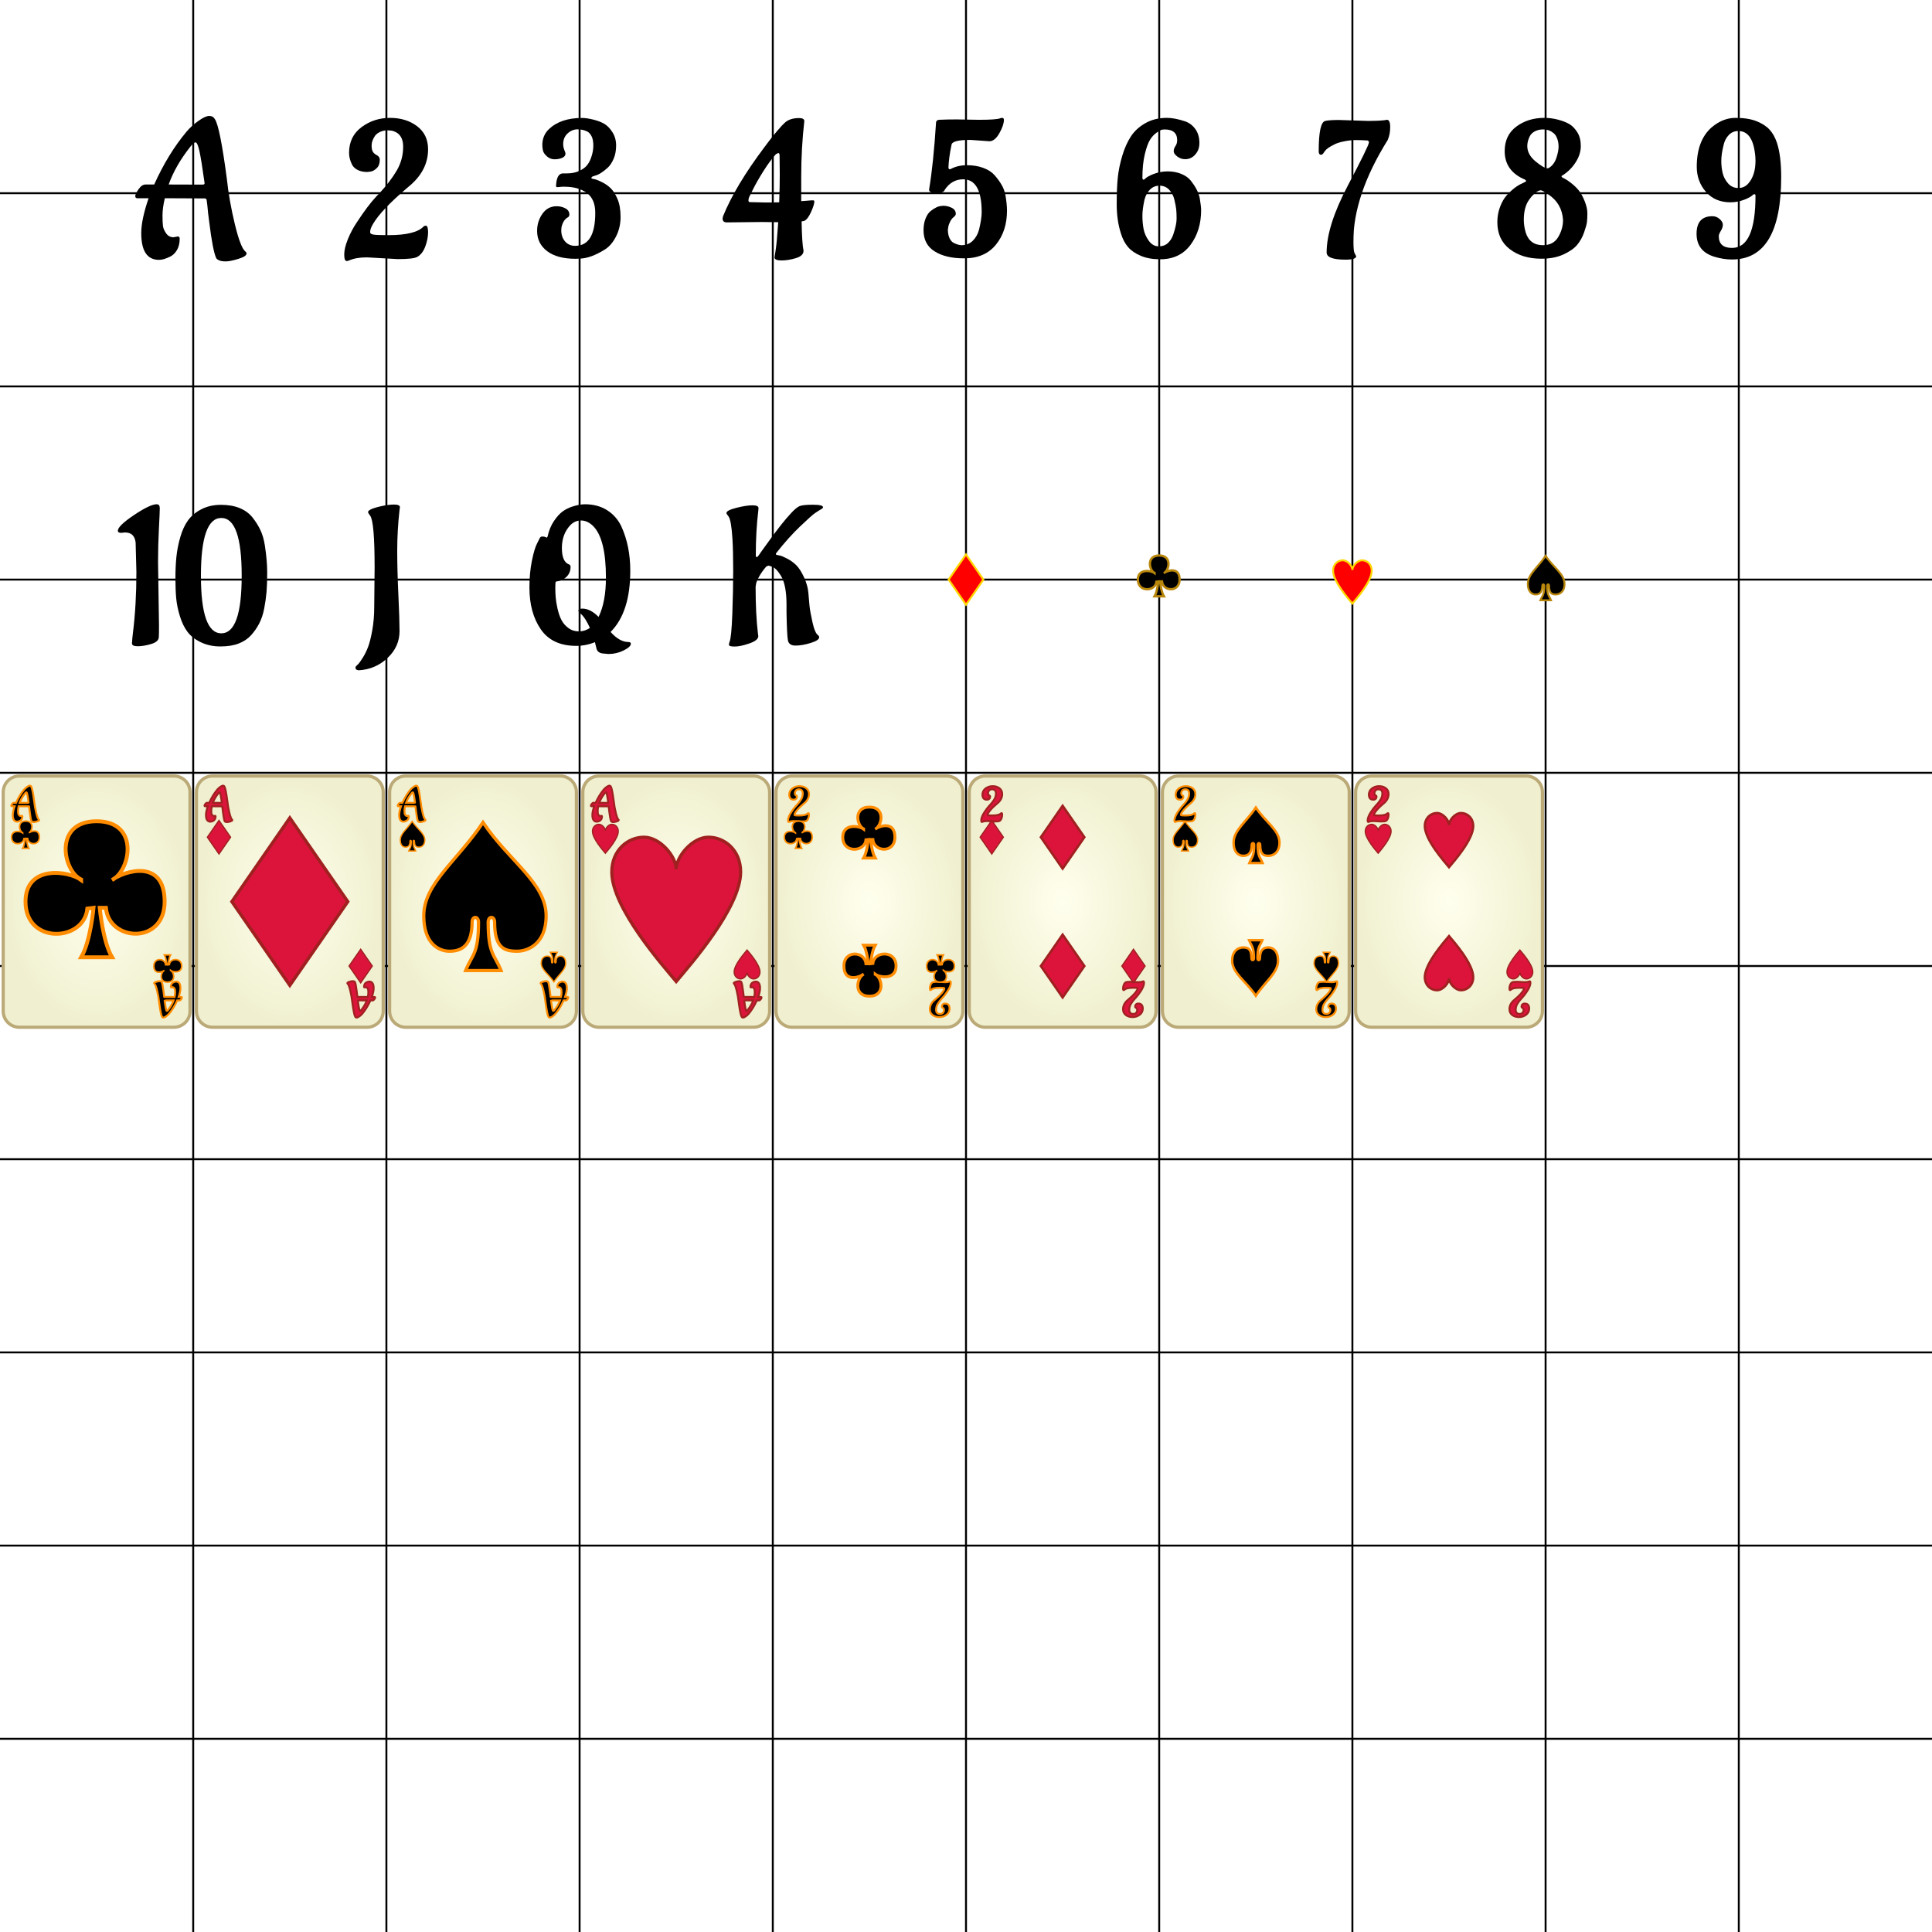
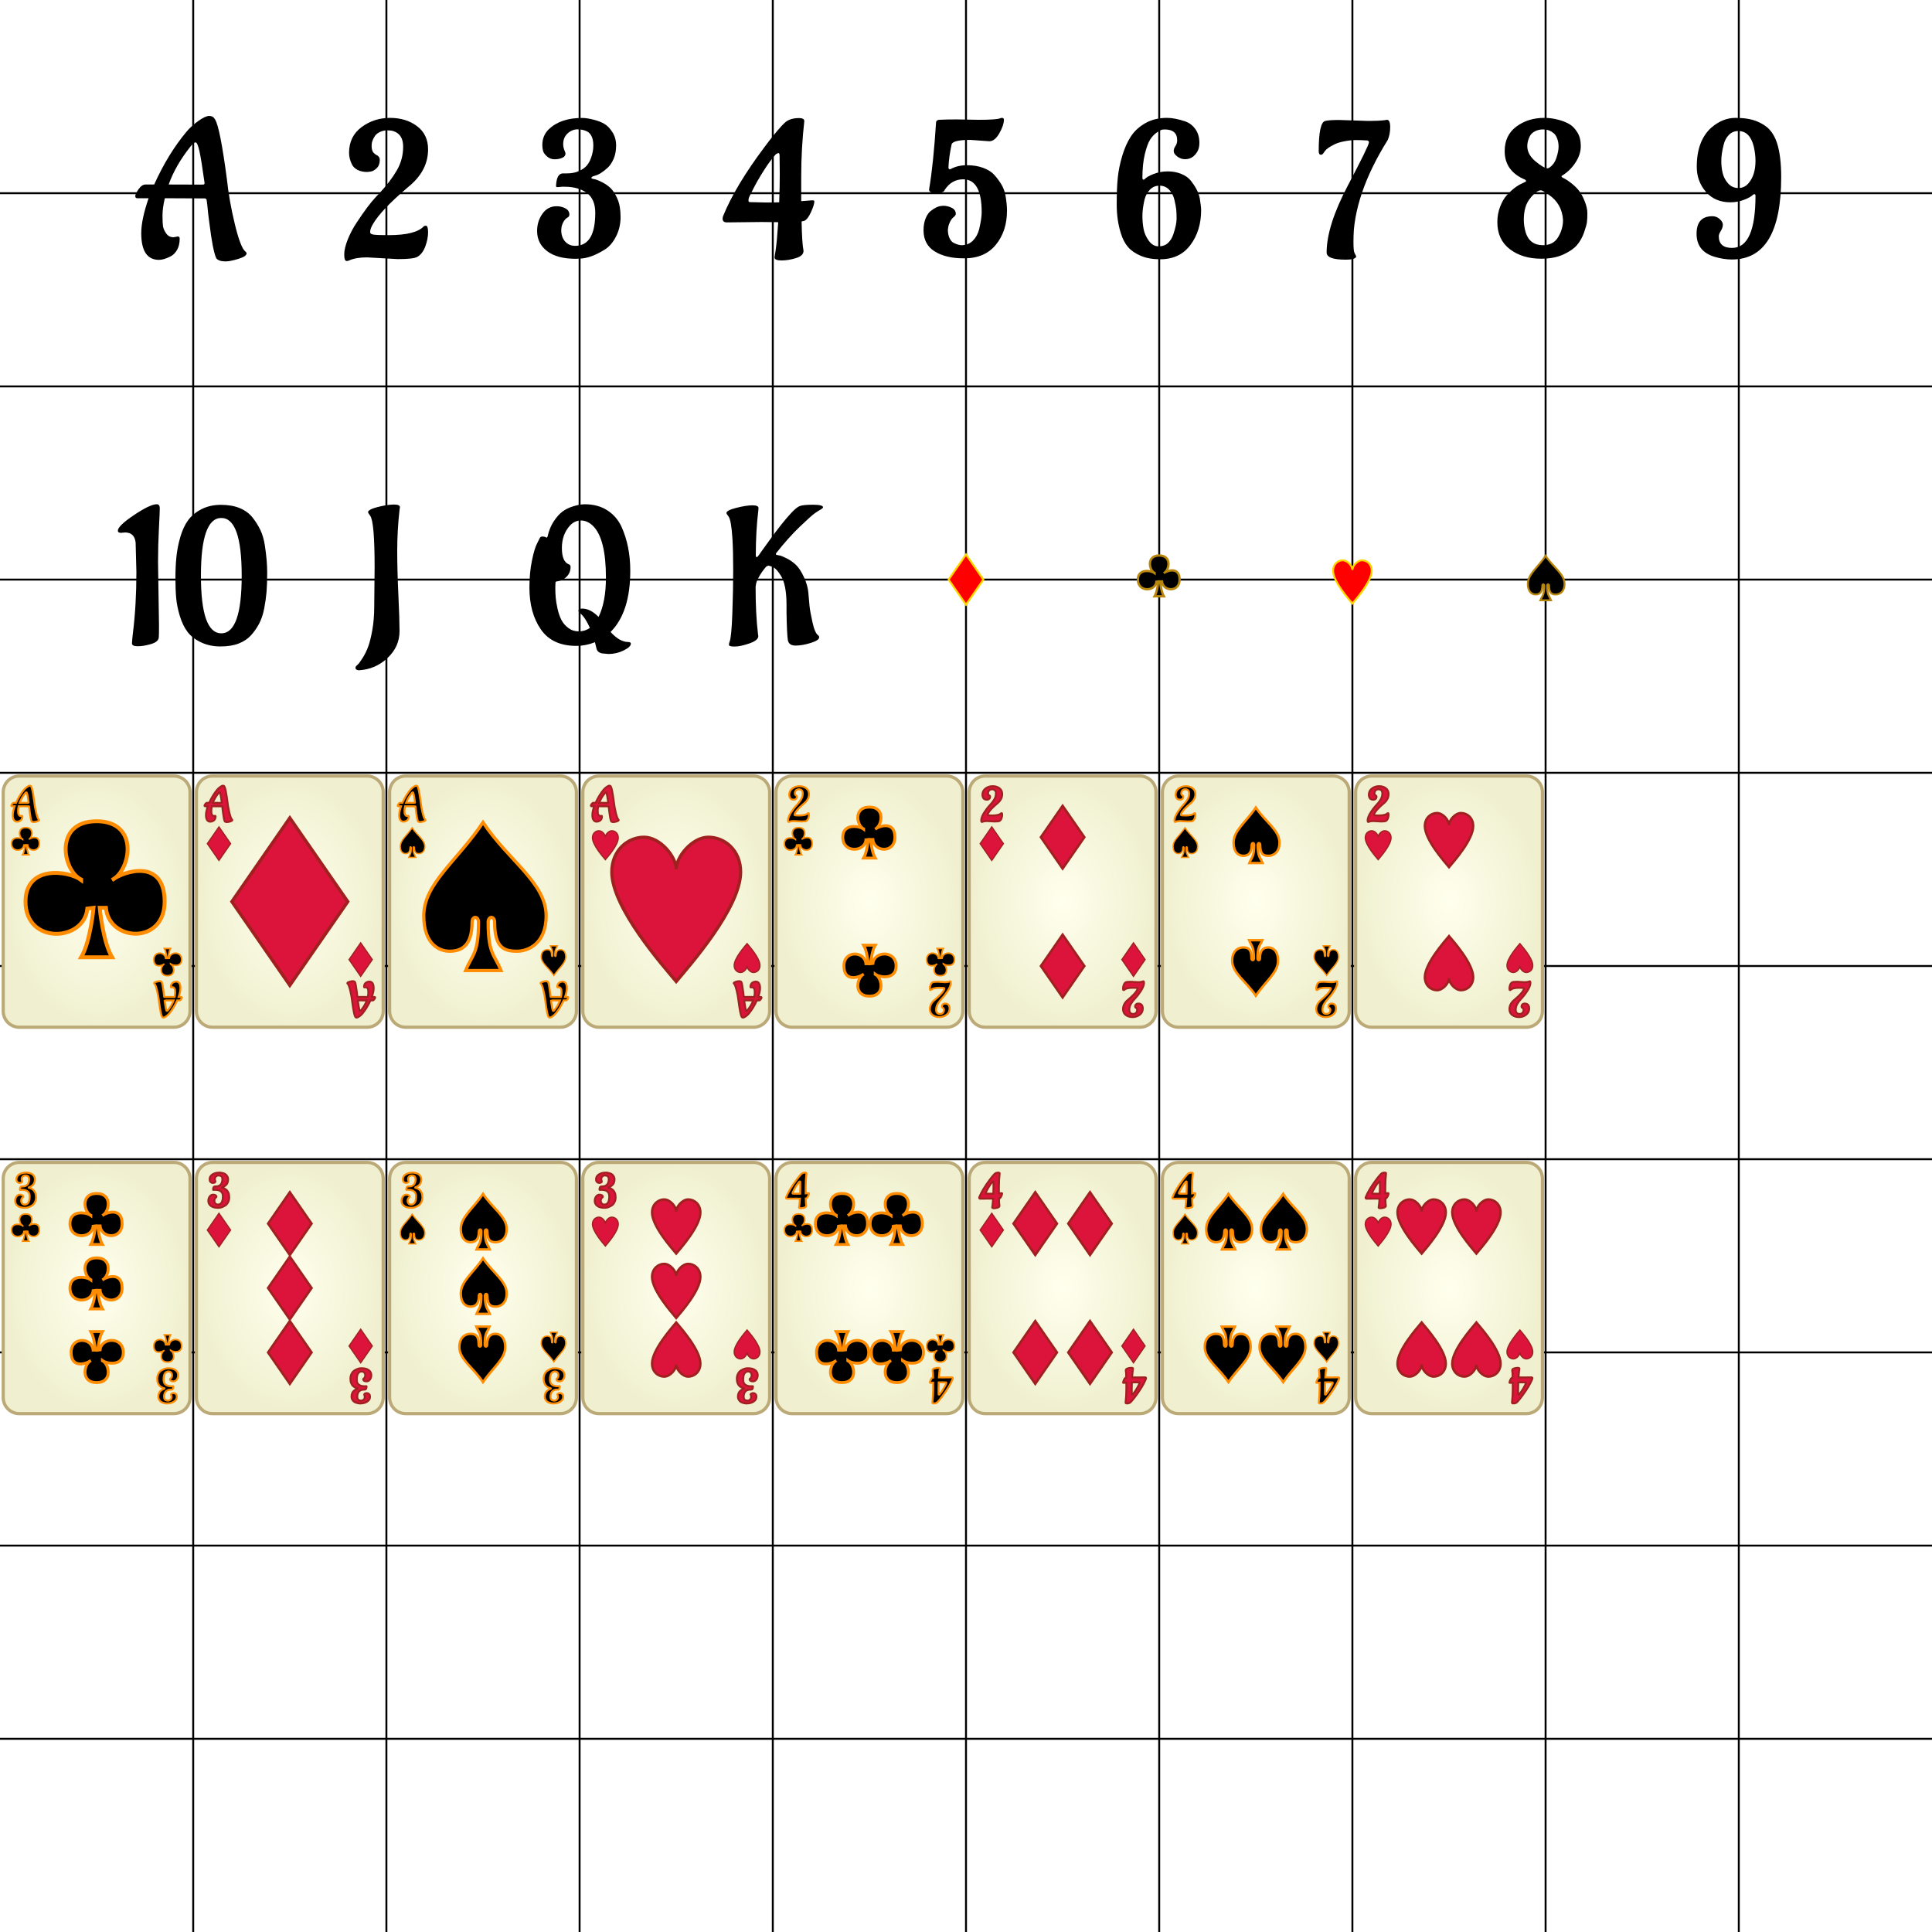
<svg xmlns="http://www.w3.org/2000/svg" width="1000" height="1000">
  <style>
    .club {
      fill: #000000;
      stroke: #FF8C00;
    }

    .spade {
      fill: #000000;
      stroke: #FF8C00;
    }

    .diamond {
      fill: #DC143C;
      stroke: #A02020;
    }

    .heart {
      fill: #DC143C;
      stroke: #A02020;
    }

    .rank {
      transform: translate(8px, 10px) scale(0.15);
      stroke-width: 4px;
    }

    .suit {
-       transform: translate(8px, 20px) scale(0.4);
+       transform: translate(8px, 22px) scale(0.4);
      stroke-width: 1px;
    }

    .bottom {
      transform: rotate(180deg) translate(-60px, -80px);
    }

    .center-ace {
      transform: translate(30px, 40px) scale(2);
      stroke-width: 0.5px;
    }

    .center-two {
      transform: translate(30px, 20px) scale(0.75);
+       stroke-width: 1px;
+     }
+ 
+     .center-three {
+       transform: translate(30px, 40px) scale(0.75);
+       stroke-width: 1px;
+     }
+ 
+     .four-left {
+       transform: translate(21.5px, 20px) scale(0.75);
+       stroke-width: 1px;
+     }
+ 
+     .four-right {
+       transform: translate(38.5px, 20px) scale(0.75);
      stroke-width: 1px;
    }
  </style>
  <defs>
    <g id="grid10x10">
      <line x1="10%" y1="0" x2="10%" y2="100%" stroke="currentColor" />
      <line x1="20%" y1="0" x2="20%" y2="100%" stroke="currentColor" />
      <line x1="30%" y1="0" x2="30%" y2="100%" stroke="currentColor" />
      <line x1="40%" y1="0" x2="40%" y2="100%" stroke="currentColor" />
      <line x1="50%" y1="0" x2="50%" y2="100%" stroke="currentColor" />
      <line x1="60%" y1="0" x2="60%" y2="100%" stroke="currentColor" />
      <line x1="70%" y1="0" x2="70%" y2="100%" stroke="currentColor" />
      <line x1="80%" y1="0" x2="80%" y2="100%" stroke="currentColor" />
      <line x1="90%" y1="0" x2="90%" y2="100%" stroke="currentColor" />
      <line y1="10%" x1="0" y2="10%" x2="100%" stroke="currentColor" />
      <line y1="20%" x1="0" y2="20%" x2="100%" stroke="currentColor" />
      <line y1="30%" x1="0" y2="30%" x2="100%" stroke="currentColor" />
      <line y1="40%" x1="0" y2="40%" x2="100%" stroke="currentColor" />
      <line y1="50%" x1="0" y2="50%" x2="100%" stroke="currentColor" />
      <line y1="60%" x1="0" y2="60%" x2="100%" stroke="currentColor" />
      <line y1="70%" x1="0" y2="70%" x2="100%" stroke="currentColor" />
      <line y1="80%" x1="0" y2="80%" x2="100%" stroke="currentColor" />
      <line y1="90%" x1="0" y2="90%" x2="100%" stroke="currentColor" />
    </g>
    <g id="ranks">
      <g id="rankA">
        <g transform="translate(-30 -40)">
          <path d="M 19.81 62.802 L 22.01 62.402 Q 23.01 62.402 23.01 63.502 Q 23.01 67.002 21.61 69.402 Q 20.21 71.802 18.11 72.802 Q 14.71 74.502 12.31 74.502 Q 7.71 74.502 5.41 71.052 Q 3.11 67.602 3.11 60.652 Q 3.11 53.702 6.91 42.602 L 1.11 42.602 Q 0.01 42.602 0.01 41.502 Q 0.01 40.402 1.71 37.952 Q 3.41 35.502 5.31 35.502 L 9.81 35.502 Q 16.91 19.702 26.51 8.202 Q 29.01 5.202 32.66 2.602 Q 36.31 0.002 38.31 0.002 Q 40.31 0.002 41.31 1.802 Q 43.91 6.002 47.41 32.502 Q 48.61 43.902 51.56 56.052 Q 54.51 68.202 57.01 70.202 Q 57.61 70.602 57.61 71.202 Q 57.61 72.702 53.36 74.002 Q 49.11 75.302 46.86 75.302 Q 44.61 75.302 43.41 74.752 Q 42.21 74.202 41.91 73.602 Q 40.11 69.702 38.31 55.002 L 37.71 50.302 Q 37.31 45.602 36.91 43.202 L 36.21 42.702 L 15.31 42.602 Q 14.11 47.702 14.11 51.502 Q 14.11 55.302 14.36 57.052 Q 14.61 58.802 16.01 60.802 Q 17.41 62.802 19.81 62.802 Z M 17.31 35.502 L 17.41 35.502 Q 31.31 35.502 33.36 35.552 Q 35.41 35.602 35.61 35.402 Q 35.81 35.202 35.91 34.902 Q 34.21 22.602 33.21 18.152 Q 32.21 13.702 31.21 13.702 Q 30.21 13.702 28.71 15.702 Q 20.81 25.602 17.31 35.502 Z" />
        </g>
      </g>
      <g id="rank2">
        <g transform="translate(-22 -39)">
          <path d="M 27.874 73.112 L 11.974 72.212 Q 6.274 72.212 2.674 73.812 Q 1.974 74.112 1.474 74.112 Q 0.174 74.112 0.174 70.762 Q 0.174 67.412 2.074 62.762 Q 3.974 58.112 6.674 54.112 Q 12.374 45.412 16.574 40.912 L 18.474 38.912 Q 23.974 33.012 27.324 27.312 Q 30.674 21.612 30.674 14.912 Q 30.674 8.612 25.774 6.912 Q 24.674 6.512 22.674 6.462 A 9.387 9.387 0 0 0 22.44 6.459 A 8.683 8.683 0 0 0 18.874 7.212 Q 17.074 8.012 16.174 9.212 Q 14.474 11.712 14.374 13.812 Q 14.174 17.412 15.974 18.612 L 16.474 19.012 Q 18.574 19.912 18.574 21.712 L 18.574 21.812 Q 18.574 24.512 16.974 26.062 Q 15.374 27.612 13.774 27.812 L 12.074 28.012 Q 9.074 28.012 7.024 26.912 Q 4.974 25.812 4.174 24.112 Q 2.674 21.112 2.674 18.112 Q 2.674 9.612 9.124 4.812 Q 15.574 0.012 23.874 0.012 Q 32.174 0.012 37.874 4.312 Q 43.574 8.612 43.574 16.312 Q 43.574 26.712 34.674 34.612 L 32.674 36.312 Q 19.274 47.712 15.074 54.912 Q 13.574 57.412 13.574 59.112 Q 13.574 60.212 15.524 60.462 Q 17.474 60.712 23.074 60.712 Q 37.174 60.712 41.374 56.112 Q 41.874 55.812 42.374 55.812 Q 43.574 55.812 43.574 59.212 Q 43.574 62.612 42.174 66.462 Q 40.774 70.312 38.074 71.912 Q 36.174 73.112 27.874 73.112 Z" />
        </g>
      </g>
      <g id="rank3">
        <g transform="translate(-22 -39)">
          <path d="M 10.704 35.848 L 10.504 35.848 Q 9.804 35.848 9.804 35.348 L 9.804 35.148 Q 10.104 28.748 13.404 28.748 L 15.404 28.748 Q 19.004 28.748 21.654 27.548 Q 24.304 26.348 25.704 24.698 Q 27.104 23.048 27.904 20.748 Q 29.104 17.448 29.104 14.398 Q 29.104 11.348 28.204 9.548 Q 27.304 7.748 25.904 7.048 Q 23.704 5.948 20.904 5.948 Q 18.104 5.948 15.804 8.048 Q 13.504 10.148 13.504 13.648 Q 13.504 15.148 14.104 16.648 Q 14.704 18.148 14.704 18.448 Q 14.704 19.948 13.004 20.698 Q 11.304 21.448 9.054 21.448 Q 6.804 21.448 5.104 19.948 Q 3.404 18.448 3.054 16.998 Q 2.704 15.548 2.704 14.048 Q 2.704 9.148 6.104 5.848 Q 12.204 0.048 23.304 0.048 Q 25.604 0.048 29.054 0.898 Q 32.504 1.748 34.804 3.098 Q 37.104 4.448 39.004 7.448 Q 40.904 10.448 40.904 14.298 Q 40.904 18.148 39.654 21.098 Q 38.404 24.048 36.604 25.748 Q 32.804 29.248 29.904 29.948 L 28.704 30.348 Q 28.104 30.748 28.104 31.098 Q 28.104 31.448 28.754 31.548 Q 29.404 31.648 30.354 31.898 Q 31.304 32.148 33.804 33.398 Q 36.304 34.648 38.204 36.548 Q 40.104 38.448 41.654 42.098 Q 43.204 45.748 43.204 51.298 Q 43.204 56.848 40.804 61.498 Q 38.404 66.148 34.904 68.248 Q 27.804 72.648 22.304 72.848 L 19.904 72.948 Q 10.404 72.948 5.204 68.998 Q 0.004 65.048 0.004 58.548 Q 0.004 53.548 2.754 49.648 Q 5.504 45.748 10.104 45.748 Q 12.604 45.748 14.654 46.848 Q 16.704 47.948 16.704 50.048 Q 16.704 51.148 15.804 51.548 Q 14.304 52.448 13.504 54.098 Q 12.704 55.748 12.604 56.948 L 12.504 58.148 Q 12.504 61.748 14.504 63.998 Q 16.504 66.248 19.704 66.248 Q 30.104 66.248 30.104 49.148 Q 30.104 42.048 25.704 38.848 Q 21.304 35.648 14.204 35.648 L 13.004 35.648 L 10.704 35.848 Z" />
        </g>
      </g>
      <g id="rank4">
        <g transform="translate(-26 -39)">
          <path d="M 28.808 54.01 L 20.208 53.91 L 2.208 54.11 Q 0.008 54.11 0.008 52.11 L 0.208 51.01 Q 6.608 35.21 21.708 15.11 Q 26.508 8.61 30.608 4.11 L 31.908 2.81 Q 34.508 0.11 39.608 0.11 Q 42.308 0.11 42.308 1.71 Q 40.708 15.81 40.708 30.41 L 40.708 43.11 Q 42.008 43.01 43.508 42.91 L 45.808 42.71 L 46.708 42.71 A 0.614 0.614 0 0 1 47.508 43.21 Q 47.508 44.91 45.808 48.71 Q 44.108 52.51 42.308 53.31 L 40.908 53.61 Q 41.108 64.91 41.908 68.81 Q 41.908 71.41 37.958 72.61 Q 34.008 73.81 30.458 73.81 Q 26.908 73.81 26.908 72.21 Q 26.908 72.01 27.508 68.21 Q 28.108 64.41 28.808 54.01 Z M 14.108 43.61 L 22.408 43.81 Q 26.808 43.81 29.308 43.71 Q 29.608 35.51 29.608 29.31 L 29.508 19.51 Q 29.508 18.21 28.808 18.21 L 27.608 18.81 Q 24.508 22.21 21.058 27.71 Q 17.608 33.21 15.708 37.11 L 13.808 40.91 Q 13.408 41.81 13.408 42.71 Q 13.408 43.61 14.108 43.61 Z" />
        </g>
      </g>
      <g id="rank5">
        <g transform="translate(-22 -39)">
          <path d="M 34.118 12.109 L 24.218 11.409 Q 14.918 11.409 14.518 13.909 Q 13.118 20.509 12.918 25.609 Q 12.918 26.609 13.618 26.609 Q 13.818 26.609 14.218 26.409 Q 17.818 24.509 22.518 24.509 Q 27.218 24.509 30.968 25.909 Q 34.718 27.309 36.818 29.709 Q 38.918 32.109 40.368 34.559 Q 41.818 37.009 42.418 40.009 Q 43.218 44.809 43.218 48.009 Q 43.218 58.609 37.468 65.659 Q 31.718 72.709 21.118 72.709 L 20.818 72.709 Q 11.518 72.709 5.768 69.109 Q 0.018 65.509 0.018 58.209 Q 0.018 54.709 1.068 52.109 Q 2.118 49.509 3.618 48.309 Q 6.718 45.809 9.218 45.609 L 10.218 45.509 Q 12.518 45.509 14.618 46.559 Q 16.718 47.609 16.718 49.709 Q 16.718 50.509 15.618 51.359 Q 14.518 52.209 13.718 53.859 Q 12.918 55.509 12.818 56.609 L 12.618 57.809 Q 12.618 60.509 13.518 62.359 Q 14.418 64.209 15.818 64.809 Q 18.118 65.909 19.718 65.909 Q 23.218 65.909 25.568 63.559 Q 27.918 61.209 28.818 57.609 Q 30.118 52.009 30.118 48.909 Q 30.118 31.809 20.518 31.809 Q 14.618 31.809 11.018 37.209 Q 10.518 38.909 6.718 38.909 Q 2.918 38.909 2.918 37.309 L 2.918 36.909 Q 5.118 24.009 6.518 2.109 Q 6.818 1.209 7.918 1.009 Q 12.018 0.809 17.118 0.809 L 28.618 1.009 Q 37.818 1.009 39.718 0.209 Q 40.118 0.009 40.618 0.009 Q 41.618 0.009 41.618 1.009 Q 41.618 3.809 39.268 7.959 Q 36.918 12.109 34.118 12.109 Z" />
        </g>
      </g>
      <g id="rank6">
        <g transform="translate(-22 -39)">
          <path d="M 22.506 73.205 Q 16.706 73.205 12.456 71.405 Q 8.206 69.605 5.856 66.855 Q 3.506 64.105 2.206 59.905 Q 0.006 53.105 0.006 44.755 Q 0.006 36.405 0.556 31.005 Q 1.106 25.605 2.856 19.705 Q 4.606 13.805 7.356 9.605 Q 10.106 5.405 14.906 2.705 Q 19.706 0.005 26.006 0.005 Q 30.006 0.005 35.406 1.805 Q 38.606 2.905 40.706 5.805 Q 42.806 8.705 42.806 13.005 Q 42.806 15.805 41.606 17.705 Q 39.306 21.405 35.406 21.405 Q 33.206 21.405 31.356 20.005 Q 29.506 18.605 29.506 17.255 Q 29.506 15.905 30.406 14.605 Q 31.306 13.305 31.306 11.605 Q 31.306 6.005 24.806 6.005 Q 24.306 6.005 23.556 6.105 Q 22.806 6.205 20.806 7.555 Q 18.806 8.905 17.306 11.255 Q 15.806 13.605 14.556 18.805 Q 13.306 24.005 13.306 31.205 Q 13.406 32.005 13.906 32.005 Q 14.006 32.005 14.406 31.805 Q 15.606 30.405 19.106 29.055 Q 22.606 27.705 26.406 27.705 Q 30.206 27.705 33.406 29.005 Q 36.606 30.305 38.356 32.505 Q 40.106 34.705 41.306 36.955 Q 42.506 39.205 43.006 41.705 Q 43.706 46.005 43.706 47.705 Q 43.706 58.405 38.156 65.805 Q 32.606 73.205 22.506 73.205 Z M 29.856 42.355 Q 29.106 39.205 27.106 37.155 Q 25.106 35.105 22.156 35.105 Q 19.206 35.105 17.206 37.155 Q 15.206 39.205 14.406 42.305 Q 13.306 47.205 13.306 50.705 Q 13.306 54.205 13.906 57.455 Q 14.506 60.705 16.606 63.605 Q 18.706 66.505 21.706 66.505 Q 24.706 66.505 26.556 64.755 Q 28.406 63.005 29.306 60.305 Q 31.006 55.205 31.006 52.205 Q 31.006 49.205 30.806 47.355 Q 30.606 45.505 29.856 42.355 Z" />
        </g>
      </g>
      <g id="rank7">
        <g transform="translate(-18 -38)">
          <path d="M 11.06 0.1 L 26.26 0.6 Q 31.46 0.6 34.76 0.2 L 35.86 0 Q 37.56 0 37.56 3.8 Q 37.56 7.6 36.26 10.5 Q 18.46 39 18.46 63.2 Q 18.46 67.9 19.21 69.2 Q 19.96 70.5 19.96 70.6 Q 19.96 72.4 14.46 72.4 Q 4.66 72.4 4.66 68.7 Q 4.66 54.9 15.61 34.1 Q 26.56 13.3 26.56 11.7 Q 26.56 10.9 25.76 10.7 Q 22.36 10.5 19.71 10.5 Q 17.06 10.5 13.76 11.15 Q 10.46 11.8 8.56 12.8 Q 4.76 14.7 3.76 16.2 L 3.26 16.9 Q 2.56 18.1 1.76 18.1 Q 0.56 18.1 0.56 16.3 Q 0.56 1.3 3.96 0.6 Q 5.96 0.1 11.06 0.1 Z" />
        </g>
      </g>
      <g id="rank8">
        <g transform="translate(-25 -39)">
          <path d="M 12.92 33.908 L 14.32 33.208 Q 14.92 33.008 14.92 32.608 L 14.42 32.008 Q 3.82 27.608 3.82 17.208 Q 3.82 9.008 9.87 4.508 Q 15.92 0.008 24.32 0.008 Q 27.92 0.008 31.52 0.958 Q 35.12 1.908 37.42 3.308 Q 39.72 4.708 41.47 7.558 Q 43.22 10.408 43.22 14.608 Q 43.22 18.808 40.62 22.908 Q 38.02 27.008 34.02 29.608 Q 33.22 30.008 33.22 30.258 Q 33.22 30.508 33.82 31.008 Q 35.42 31.608 37.97 33.558 Q 40.52 35.508 42.17 37.558 Q 43.82 39.608 45.22 43.108 Q 46.62 46.608 46.62 49.308 Q 46.62 52.008 46.42 53.808 Q 46.22 55.608 44.92 59.308 Q 43.62 63.008 41.32 65.758 Q 39.02 68.508 34.22 70.708 Q 29.42 72.908 22.82 72.908 Q 12.92 72.908 6.47 67.958 Q 0.02 63.008 0.02 54.008 Q 0.02 49.708 1.47 45.958 Q 2.92 42.208 5.02 39.908 Q 9.12 35.508 12.92 33.908 Z M 34.02 52.908 Q 33.52 44.408 26.52 39.708 Q 23.32 37.508 22.57 37.508 Q 21.82 37.508 20.97 37.958 Q 20.12 38.408 18.87 39.558 Q 17.62 40.708 16.52 42.308 Q 13.72 46.108 13.72 52.808 Q 13.72 56.008 14.72 59.408 Q 16.82 65.908 23.62 65.908 Q 29.02 65.908 31.52 61.708 Q 34.02 57.508 34.02 52.908 Z M 27.02 25.708 Q 29.52 24.008 30.62 20.608 Q 31.72 17.208 31.72 14.908 Q 31.72 12.608 30.97 10.658 Q 30.22 8.708 29.12 7.908 Q 27.02 6.108 24.27 6.008 A 13.578 13.578 0 0 0 23.777 5.999 A 9.111 9.111 0 0 0 19.57 6.908 Q 17.62 7.908 16.82 9.508 Q 15.52 12.108 15.52 14.608 Q 15.52 19.008 19.82 22.558 Q 24.12 26.108 26.02 26.108 Q 26.52 26.108 27.02 25.708 Z" />
        </g>
      </g>
      <g id="rank9">
        <g transform="translate(-22 -39)">
          <path d="M 18.44 67.314 L 18.54 67.314 Q 30.64 67.314 30.64 40.214 Q 30.54 39.414 30.04 39.414 Q 29.94 39.414 29.54 39.614 Q 28.34 41.014 24.84 42.364 Q 21.34 43.714 17.74 43.714 Q 9.64 43.714 4.94 38.264 Q 0.24 32.814 0.24 25.314 Q 0.24 11.714 7.94 4.914 Q 13.74 0.014 20.29 0.014 Q 26.84 0.014 31.14 1.714 Q 35.44 3.414 37.89 6.064 Q 40.34 8.714 41.74 12.914 Q 43.94 19.614 43.94 30.614 Q 43.94 73.314 18.44 73.314 Q 14.14 73.314 9.44 71.914 Q 0.14 69.114 0.14 60.014 Q 0.14 50.914 8.34 50.914 Q 10.44 50.914 12.09 52.364 Q 13.74 53.814 13.74 55.314 Q 13.74 56.814 12.69 58.514 Q 11.64 60.214 11.64 61.214 Q 11.64 67.314 18.44 67.314 Z M 13.64 28.564 Q 14.34 31.514 16.44 33.914 Q 18.54 36.314 21.79 36.314 Q 25.04 36.314 27.14 33.714 Q 30.64 29.514 30.64 22.214 Q 30.64 18.814 29.74 14.814 Q 27.74 6.814 21.74 6.814 Q 18.84 6.814 16.84 8.864 Q 14.84 10.914 14.14 14.014 Q 12.94 18.814 12.94 22.214 Q 12.94 25.614 13.64 28.564 Z" />
        </g>
      </g>
      <g id="rankT">
        <g transform="translate(-39 -39)">
          <path d="M 68.9 67.85 Q 66.4 70.6 62.5 72.1 Q 58.6 73.6 53.05 73.6 Q 47.5 73.6 43 71.45 Q 38.5 69.3 36.05 66.05 Q 33.6 62.8 32.1 57.9 Q 30.6 53 30.2 48.6 Q 29.8 44.2 29.8 38.25 Q 29.8 32.3 30.3 27.3 Q 30.8 22.3 32.3 17.05 Q 33.8 11.8 36.35 8.3 Q 38.9 4.8 43.3 2.55 Q 47.7 0.3 53.35 0.3 Q 59 0.3 63.1 2 Q 67.2 3.7 69.7 6.85 Q 72.2 10 73.8 13.4 Q 75.4 16.8 76.1 21.4 Q 77.3 29.2 77.3 35.35 Q 77.3 41.5 76.95 45.5 Q 76.6 49.5 75.75 53.95 Q 74.9 58.4 73.15 61.75 Q 71.4 65.1 68.9 67.85 Z M 20.8 29.8 L 21.3 62.7 Q 21.3 67.5 21.2 68.8 Q 21.1 71.2 17.2 72.35 Q 13.3 73.5 10.3 73.5 Q 7.3 73.5 7.3 72 A 87.278 87.278 0 0 1 7.8 66.6 Q 9.6 52.2 9.6 35.1 L 9.2 19.8 Q 8.6 14.6 3.7 14.6 L 1.7 14.8 Q 0 14.8 0 13.7 Q 0 11.2 8.35 5.6 Q 16.7 0 20.1 0 Q 21.7 0 21.7 2.05 Q 21.7 4.1 21.25 12.7 Q 20.8 21.3 20.8 29.8 Z M 64.1 36.95 Q 64.1 7.1 53.55 7.1 Q 43 7.1 43 36.95 Q 43 66.8 53.55 66.8 Q 64.1 66.8 64.1 36.95 Z" />
        </g>
      </g>
      <g id="rankJ">
        <g transform="translate(-16 -39)">
          <path d="M 9.702 52.948 L 9.902 32.748 Q 9.902 9.048 7.602 5.948 Q 6.502 4.548 6.502 3.998 Q 6.502 3.448 7.852 2.698 Q 9.202 1.948 13.102 1.048 Q 17.002 0.148 20.002 0.148 Q 23.002 0.148 23.002 1.548 L 22.802 2.848 Q 21.602 13.648 21.602 23.948 Q 21.602 34.248 22.202 46.948 Q 22.802 59.648 22.802 65.648 Q 22.802 73.748 16.552 79.598 Q 10.302 85.448 1.702 85.948 Q 0.002 85.748 0.002 84.748 Q 0.002 84.048 0.452 83.648 Q 0.902 83.248 1.502 82.648 Q 2.102 82.048 3.702 79.548 Q 5.302 77.048 6.502 73.898 Q 7.702 70.748 8.702 65.148 Q 9.702 59.548 9.702 52.948 Z" />
        </g>
      </g>
      <g id="rankQ">
        <g transform="translate(-26 -39)">
          <path d="M 9.029 17.307 L 9.429 16.707 Q 10.429 12.107 12.679 8.757 Q 14.929 5.407 17.179 3.757 Q 19.429 2.107 22.229 1.207 Q 25.929 0.007 28.729 0.007 Q 35.429 0.007 40.279 3.107 Q 45.129 6.207 47.629 11.507 Q 52.229 21.607 52.229 34.407 Q 52.229 55.907 42.029 66.107 Q 46.729 71.307 51.229 71.307 Q 52.529 71.307 52.529 72.207 Q 52.529 73.807 48.829 75.657 Q 45.129 77.507 40.929 77.507 L 37.729 77.207 Q 36.429 77.007 35.629 76.257 Q 34.829 75.507 34.629 74.207 L 33.929 71.407 Q 29.229 73.307 24.329 73.307 Q 11.829 73.307 5.929 64.757 Q 0.029 56.207 0.029 43.107 Q 0.029 35.507 1.329 29.157 Q 2.629 22.807 4.029 20.207 L 5.329 17.607 Q 5.729 16.707 6.629 16.707 Q 7.529 16.707 7.979 16.857 Q 8.429 17.007 8.679 17.157 Q 8.929 17.307 9.029 17.307 Z M 26.529 56.607 L 25.729 55.907 Q 25.429 55.507 25.429 55.107 Q 25.429 54.007 27.429 54.007 Q 31.529 54.007 35.829 58.307 Q 39.629 50.507 39.629 38.007 Q 39.629 17.807 32.929 11.207 Q 30.029 8.407 26.729 8.407 Q 23.429 8.407 21.029 11.007 Q 16.829 15.607 16.829 22.657 Q 16.829 29.707 20.429 31.107 Q 21.329 31.407 21.329 32.407 Q 21.329 35.407 19.329 37.457 Q 17.329 39.507 14.429 39.907 Q 13.529 39.907 13.529 40.607 Q 13.429 41.707 13.429 43.757 Q 13.429 45.807 13.629 48.257 Q 13.829 50.707 14.579 54.057 Q 15.329 57.407 16.579 59.857 Q 17.829 62.307 20.179 64.057 Q 22.529 65.807 25.629 65.807 Q 28.729 65.807 31.329 64.007 Q 29.029 58.807 26.529 56.607 Z" />
        </g>
      </g>
      <g id="rankK">
        <g transform="translate(-24 -39)">
          <path d="M 31.1 56.049 L 31.1 52.049 Q 31.1 41.549 28.1 36.849 Q 25.5 32.749 23.4 32.249 Q 21.8 31.749 21.7 31.749 L 20.6 32.249 Q 18.2 35.049 16.8 37.649 Q 15.4 40.249 15.3 41.449 L 15.1 42.749 Q 15.1 56.849 16.3 66.849 Q 16.5 68.049 16.5 68.249 Q 16.5 70.449 11.85 72.049 Q 7.2 73.649 4.25 73.649 Q 1.3 73.649 1.3 72.749 Q 1.3 72.149 1.6 71.249 Q 2.6 69.049 3.05 56.699 Q 3.5 44.349 3.5 34.199 Q 3.5 24.049 3.1 17.749 Q 2.5 8.249 1.1 6.349 Q 0 4.949 0 4.549 Q 0 3.149 5.15 1.849 Q 10.3 0.549 13.45 0.549 Q 16.6 0.549 16.6 1.949 L 16.5 3.249 Q 15.2 14.049 15.2 26.349 Q 15.2 27.349 15.65 27.349 Q 16.1 27.349 16.7 26.449 Q 17.3 25.549 18.45 23.949 Q 19.6 22.349 22.65 18.149 Q 25.7 13.949 28.3 10.649 Q 30.9 7.349 33.55 4.499 Q 36.2 1.649 37.9 0.949 Q 39.6 0.249 44.8 0.249 Q 50 0.249 50 1.549 Q 50 2.049 48.9 2.649 Q 47.8 3.249 45.9 4.549 Q 44 5.849 37.95 11.649 Q 31.9 17.449 25.8 25.249 Q 25.6 25.449 25.6 25.799 Q 25.6 26.149 26.15 26.249 Q 26.7 26.349 27.7 26.549 Q 28.7 26.749 31.35 28.099 Q 34 29.449 36.1 31.499 Q 38.2 33.549 40.15 37.799 Q 42.1 42.049 42.4 45.799 Q 42.7 49.549 43 52.549 Q 43.3 55.549 44.55 61.149 Q 45.8 66.749 47.5 67.849 Q 48 68.249 48 68.849 Q 48 70.449 43.6 71.799 Q 39.2 73.149 35.75 73.149 Q 32.3 73.149 31.8 70.349 Q 31.3 67.349 31.1 56.049 Z" />
        </g>
      </g>
    </g>
    <g id="suits">
      <path id="suitD" d="M -9,0 L 0,-13 L 9,0 L 0,13 L -9,0 z " />
      <g id="suitC" transform="scale(1.2)">
        <path d="M -2,-2.86 C -4.4,-4.0 -5.6,-10.4 0,-10.4 C 5.6,-10.4 4.4,-4.0 2,-2.8 C 3.6,-4.0 8.8,-5.6 8.8,0 C 8.8,5.6 1.6,5.2 1.2,0.8 L 0.4,0.8 C 0.4,0.8 0.8,5.2 2,7.2 L -2,7.2 C -0.8,5.2 -0.4,0.8 -0.4,0.8 L -1.2,0.9 C -1.6,5.2 -9.2,5.6 -9.2,0 C -9.2,-4.8 -3.6,-4.0 -2,-2.8 z " />
      </g>
      <path id="suitH" d="M 0,-5 C 0,-7 -2.5,-10 -5,-10 C -7.5,-10 -10,-8 -10,-4.6 C -10,1 -2,10 0,12.4 C 2,10 10,1 10,-4.6 C 10,-8 7.5,-10 5,-10 C 2.5,-10 0,-7 0,-5 z " />
      <path id="suitS" d="M 0,-12.3 C -4,-6.3 -9.2,-2.8 -9.2,2.2 C -9.2,6.7 -6.7,7.7 -5.2,7.7 C -3.2,7.7 -1.7,6.7 -1.7,3.2 C -1.7,2.2 -0.7,2.2 -0.7,3.2 C -0.7,8.2 -1.7,8.2 -2.7,10.7 L 2.8,10.7 C 1.8,8.2 0.8,8.2 0.8,3.2 C 0.8,2.2 1.8,2.2 1.8,3.2 C 1.8,7.2 3.3,7.7 5.3,7.7 C 6.8,7.7 9.8,6.7 9.8,2.2 C 9.8,-2.9 4,-6.3 0,-12.3 z " />
    </g>
    <g id="cards">
      <g id="background">
        <radialGradient id="bgGradient">
          <stop offset="0%" stop-color="#ffffee" />
          <stop offset="99%" stop-color="#f0f0d0" />
        </radialGradient>
        <rect id="bgRect" x="1" y="1" width="58" height="78" rx="5" fill="url(#bgGradient)" stroke-width="1" stroke="#bbaa77" />
      </g>
      <g id="cardAC" class="card ace club">
        <use href="#bgRect" />
        <use href="#suitC" class="center-ace" />
        <g id="cardACTop">
          <use href="#rankA" class="rank" />
          <use href="#suitC" class="suit" />
        </g>
        <use href="#cardACTop" class="bottom" />
      </g>
      <g id="cardAD" class="card ace diamond">
        <use href="#bgRect" />
        <use href="#suitD" class="center-ace" />
        <g id="cardADTop">
          <use href="#rankA" class="rank" />
          <use href="#suitD" class="suit" />
        </g>
        <use href="#cardADTop" class="bottom" />
      </g>
      <g id="cardAH" class="card ace heart">
        <use href="#bgRect" />
        <use href="#suitH" class="center-ace" />
        <g id="cardAHTop">
          <use href="#rankA" class="rank" />
          <use href="#suitH" class="suit" />
        </g>
        <use href="#cardAHTop" class="bottom" />
      </g>
      <g id="cardAS" class="card ace spade">
        <use href="#bgRect" />
        <use href="#suitS" class="center-ace" />
        <g id="cardASTop">
          <use href="#rankA" class="rank" />
          <use href="#suitS" class="suit" />
        </g>
        <use href="#cardASTop" class="bottom" />
      </g>
      <g id="card2C" class="card two club">
        <use href="#bgRect" />
        <g id="card2CTop">
          <use href="#suitC" class="center-two" />
          <use href="#rank2" class="rank" />
          <use href="#suitC" class="suit" />
        </g>
        <use href="#card2CTop" class="bottom" />
      </g>
      <g id="card2D" class="card two diamond">
        <use href="#bgRect" />
        <g id="card2DTop">
          <use href="#suitD" class="center-two" />
          <use href="#rank2" class="rank" />
          <use href="#suitD" class="suit" />
        </g>
        <use href="#card2DTop" class="bottom" />
      </g>
      <g id="card2S" class="card two spade">
        <use href="#bgRect" />
        <g id="card2STop">
          <use href="#suitS" class="center-two" />
          <use href="#rank2" class="rank" />
          <use href="#suitS" class="suit" />
        </g>
        <use href="#card2STop" class="bottom" />
      </g>
      <g id="card2H" class="card two heart">
        <use href="#bgRect" />
        <g id="card2HTop">
          <use href="#suitH" class="center-two" />
          <use href="#rank2" class="rank" />
          <use href="#suitH" class="suit" />
        </g>
        <use href="#card2HTop" class="bottom" />
+       </g>
+       <g id="card3C" class="card three club">
+         <use href="#bgRect" />
+         <use href="#suitC" class="center-three" />
+         <g id="card3CTop">
+           <use href="#suitC" class="center-two" />
+           <use href="#rank3" class="rank" />
+           <use href="#suitC" class="suit" />
+         </g>
+         <use href="#card3CTop" class="bottom" />
+       </g>
+       <g id="card3D" class="card three diamond">
+         <use href="#bgRect" />
+         <use href="#suitD" class="center-three" />
+         <g id="card3DTop">
+           <use href="#suitD" class="center-two" />
+           <use href="#rank3" class="rank" />
+           <use href="#suitD" class="suit" />
+         </g>
+         <use href="#card3DTop" class="bottom" />
+       </g>
+       <g id="card3S" class="card three spade">
+         <use href="#bgRect" />
+         <use href="#suitS" class="center-three" />
+         <g id="card3STop">
+           <use href="#suitS" class="center-two" />
+           <use href="#rank3" class="rank" />
+           <use href="#suitS" class="suit" />
+         </g>
+         <use href="#card3STop" class="bottom" />
+       </g>
+       <g id="card3H" class="card three heart">
+         <use href="#bgRect" />
+         <use href="#suitH" class="center-three" />
+         <g id="card3HTop">
+           <use href="#suitH" class="center-two" />
+           <use href="#rank3" class="rank" />
+           <use href="#suitH" class="suit" />
+         </g>
+         <use href="#card3HTop" class="bottom" />
+       </g>
+       <g id="card4C" class="card four club">
+         <use href="#bgRect" />
+         <g id="card4CTop">
+           <use href="#suitC" class="four-left" />
+           <use href="#suitC" class="four-right" />
+           <use href="#rank4" class="rank" />
+           <use href="#suitC" class="suit" />
+         </g>
+         <use href="#card4CTop" class="bottom" />
+       </g>
+       <g id="card4D" class="card four diamond">
+         <use href="#bgRect" />
+         <g id="card4DTop">
+           <use href="#suitD" class="four-left" />
+           <use href="#suitD" class="four-right" />
+           <use href="#rank4" class="rank" />
+           <use href="#suitD" class="suit" />
+         </g>
+         <use href="#card4DTop" class="bottom" />
+       </g>
+       <g id="card4S" class="card four spade">
+         <use href="#bgRect" />
+         <g id="card4STop">
+           <use href="#suitS" class="four-left" />
+           <use href="#suitS" class="four-right" />
+           <use href="#rank4" class="rank" />
+           <use href="#suitS" class="suit" />
+         </g>
+         <use href="#card4STop" class="bottom" />
+       </g>
+       <g id="card4H" class="card four heart">
+         <use href="#bgRect" />
+         <g id="card4HTop">
+           <use href="#suitH" class="four-left" />
+           <use href="#suitH" class="four-right" />
+           <use href="#rank4" class="rank" />
+           <use href="#suitH" class="suit" />
+         </g>
+         <use href="#card4HTop" class="bottom" />
      </g>
    </g>
  </defs>
  <g>
    <use href="#grid10x10" stroke="grey" />
    <use href="#rankA" x="10%" y="10%" />
    <use href="#rank2" x="20%" y="10%" />
    <use href="#rank3" x="30%" y="10%" />
    <use href="#rank4" x="40%" y="10%" />
    <use href="#rank5" x="50%" y="10%" />
    <use href="#rank6" x="60%" y="10%" />
    <use href="#rank7" x="70%" y="10%" />
    <use href="#rank8" x="80%" y="10%" />
    <use href="#rank9" x="90%" y="10%" />
    <use href="#rankT" x="10%" y="30%" />
    <use href="#rankJ" x="20%" y="30%" />
    <use href="#rankQ" x="30%" y="30%" />
    <use href="#rankK" x="40%" y="30%" />
    <use href="#suitD" x="50%" y="30%" fill="red" stroke="gold" />
    <use href="#suitC" x="60%" y="30%" fill="black" stroke="darkgoldenrod" />
    <use href="#suitH" x="70%" y="30%" fill="red" stroke="gold" />
    <use href="#suitS" x="80%" y="30%" fill="black" stroke="darkgoldenrod" />
    <use href="#cardAC" transform="translate(0, 400) scale(1.667)" />
    <use href="#cardAD" transform="translate(100, 400) scale(1.667)" />
    <use href="#cardAS" transform="translate(200, 400) scale(1.667)" />
    <use href="#cardAH" transform="translate(300, 400) scale(1.667)" />
    <use href="#card2C" transform="translate(400, 400) scale(1.667)" />
    <use href="#card2D" transform="translate(500, 400) scale(1.667)" />
    <use href="#card2S" transform="translate(600, 400) scale(1.667)" />
    <use href="#card2H" transform="translate(700, 400) scale(1.667)" />
+     <use href="#card3C" transform="translate(0, 600) scale(1.667)" />
+     <use href="#card3D" transform="translate(100, 600) scale(1.667)" />
+     <use href="#card3S" transform="translate(200, 600) scale(1.667)" />
+     <use href="#card3H" transform="translate(300, 600) scale(1.667)" />
+     <use href="#card4C" transform="translate(400, 600) scale(1.667)" />
+     <use href="#card4D" transform="translate(500, 600) scale(1.667)" />
+     <use href="#card4S" transform="translate(600, 600) scale(1.667)" />
+     <use href="#card4H" transform="translate(700, 600) scale(1.667)" />
  </g>
</svg>
